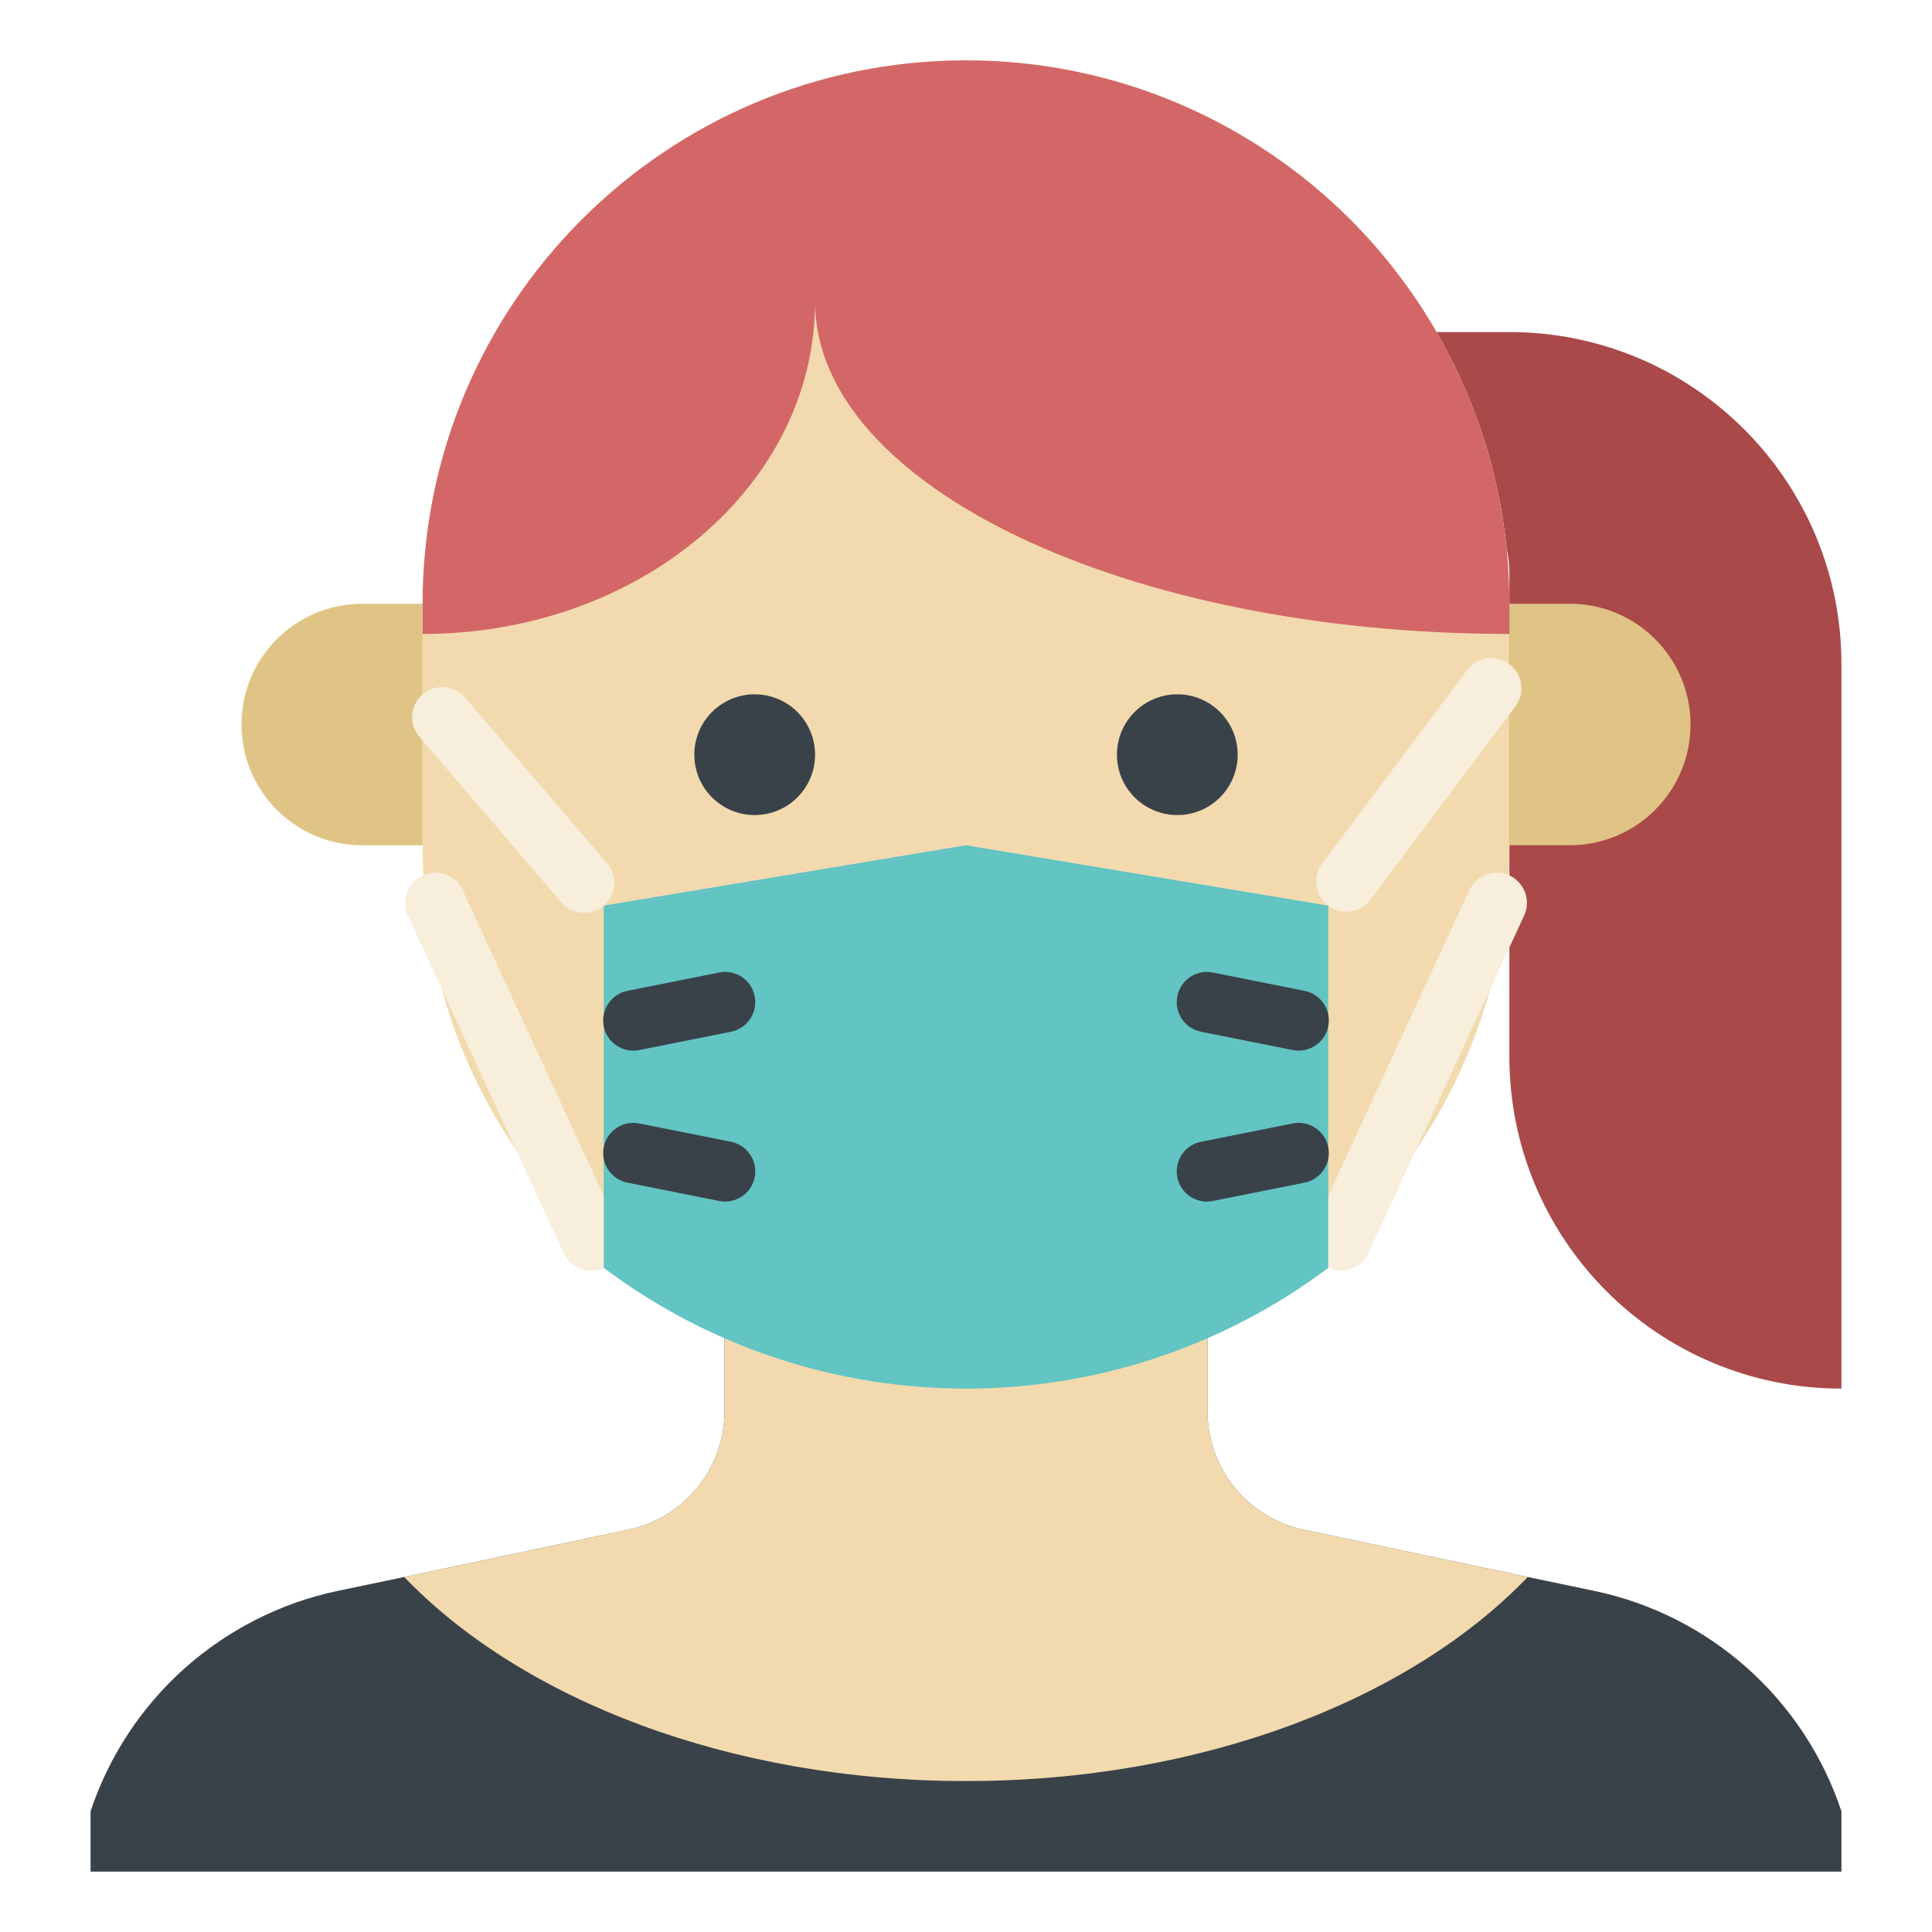
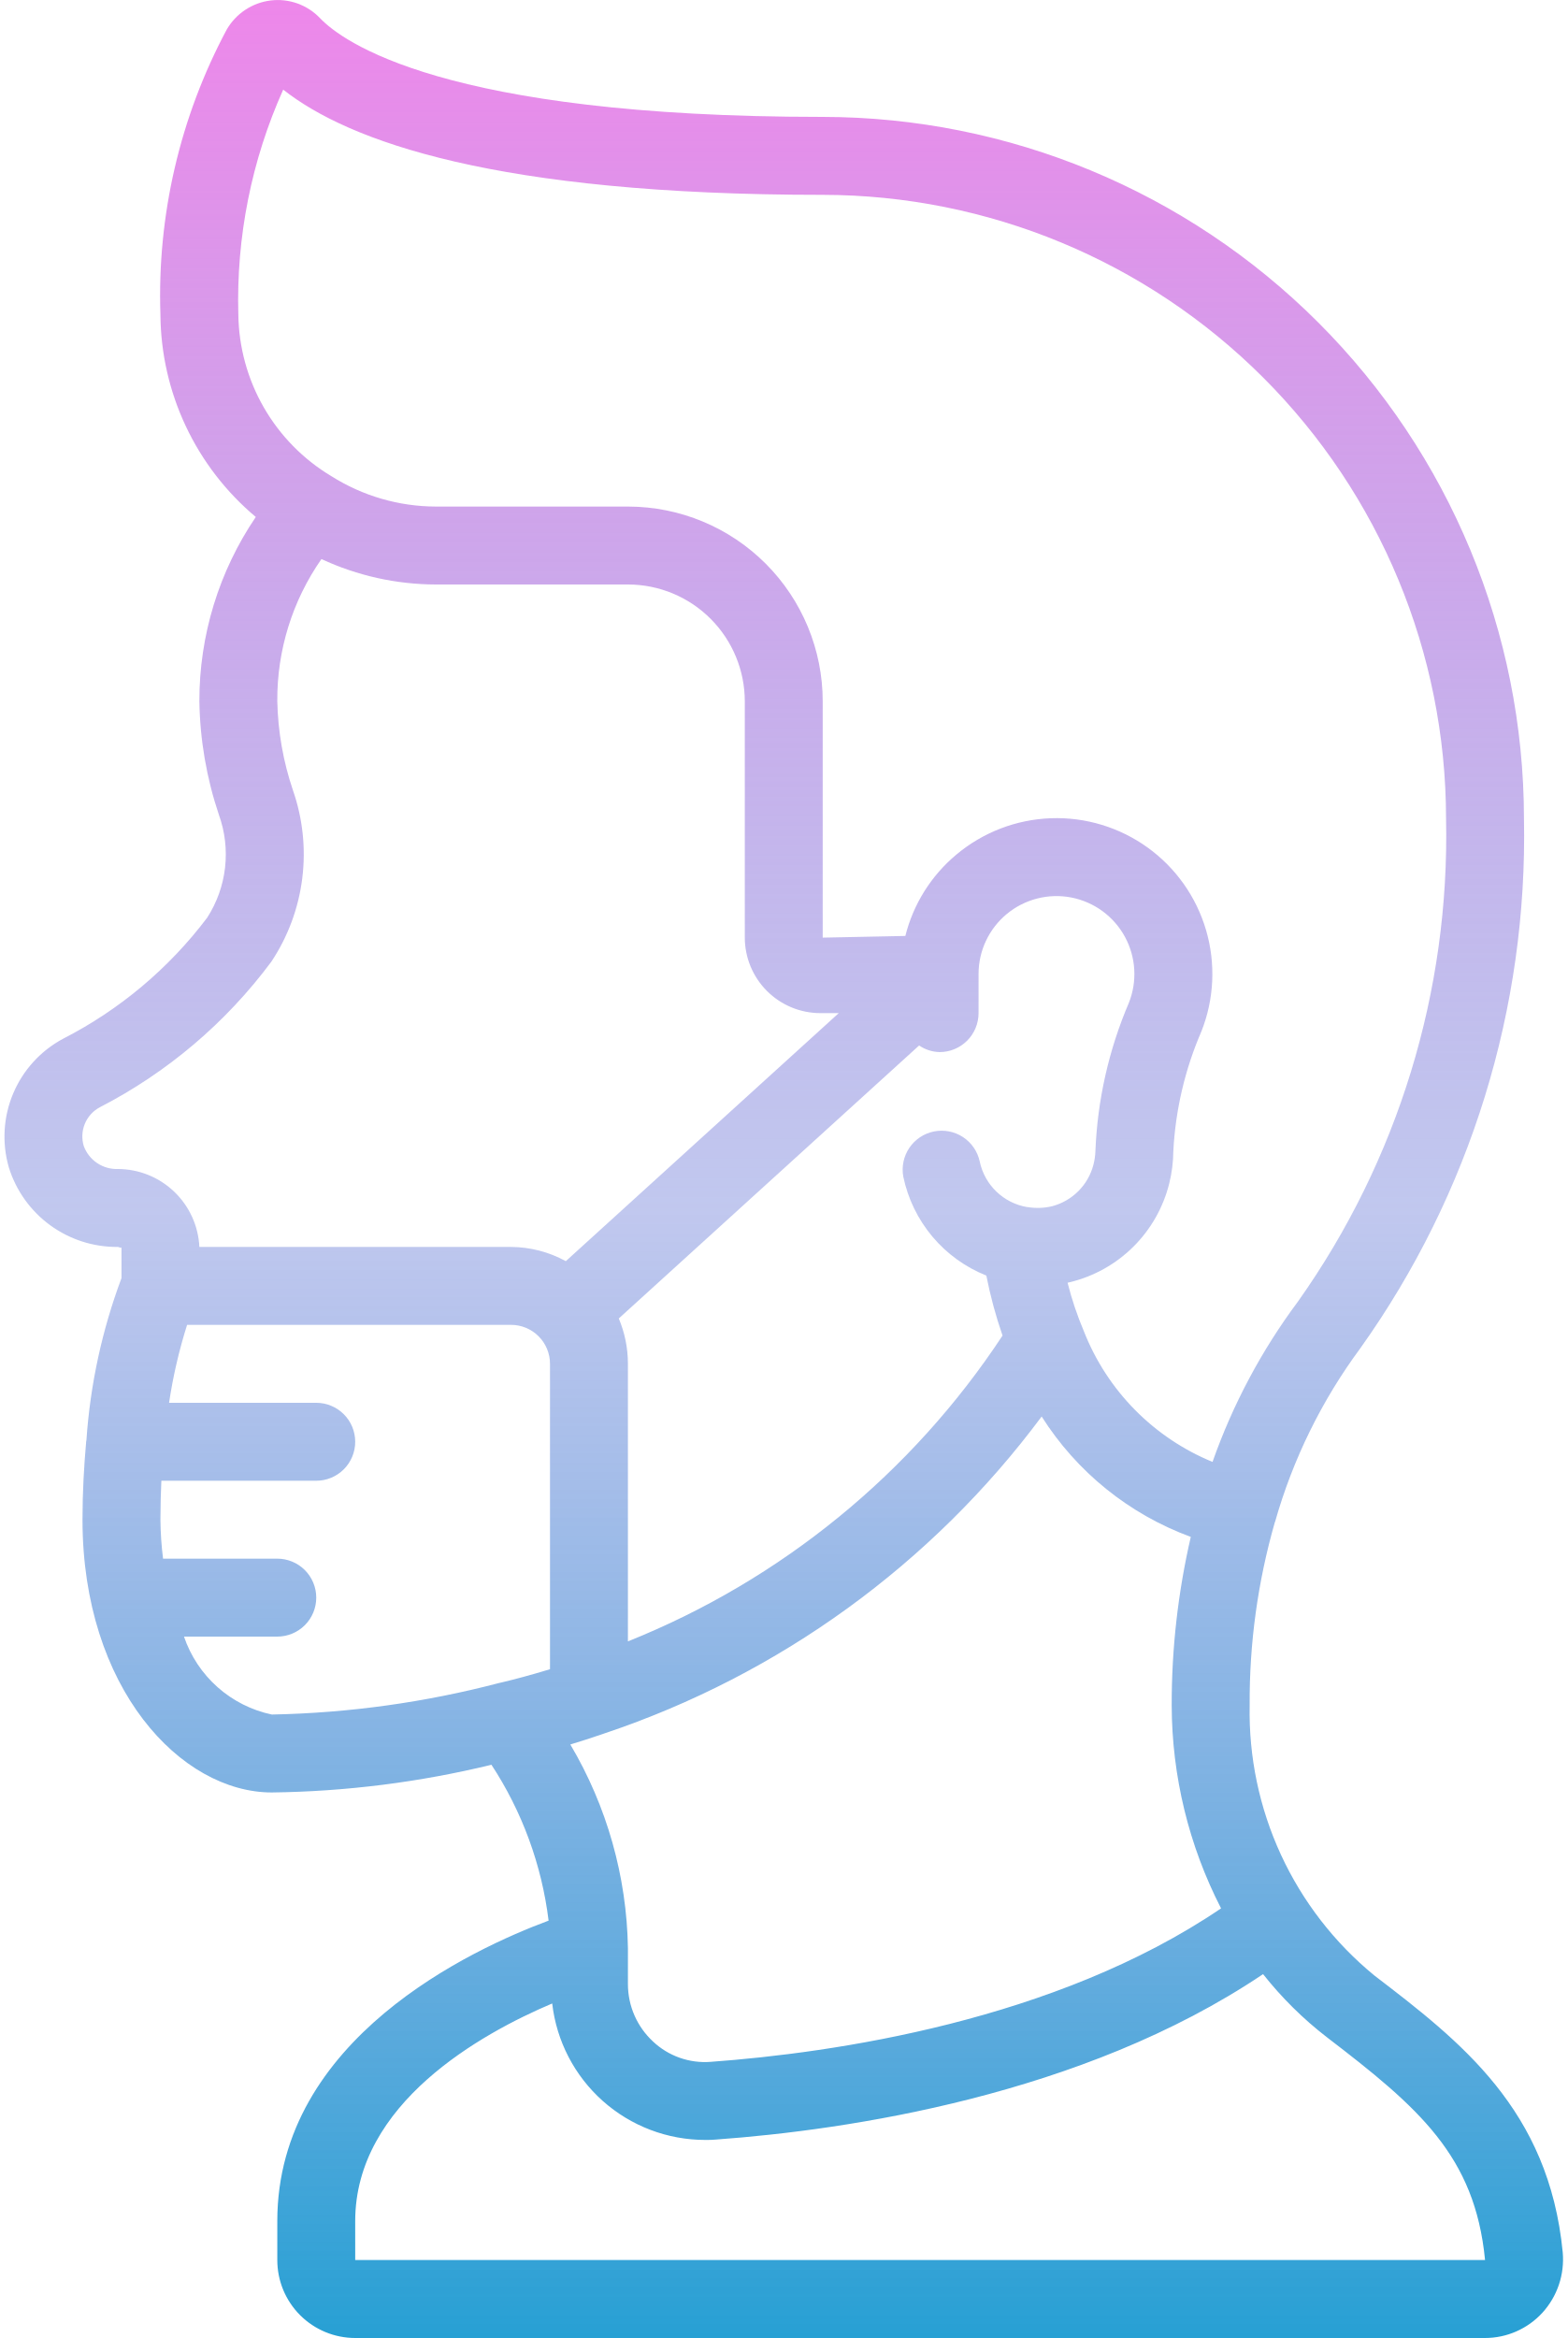
- <svg xmlns="http://www.w3.org/2000/svg" enable-background="new 0 0 64 64" viewBox="0 0 64 64">
-   <path d="m32 62h-29v-2c.62-1.86 1.71-3.48 3.12-4.74 1.42-1.26 3.16-2.16 5.07-2.56l2.2-.46 7.43-1.57c1.85-.39 3.18-2.02 3.18-3.92v-2.64h16v2.64c0 1.9 1.33 3.53 3.18 3.92l7.43 1.57 2.2.46c3.83.8 6.95 3.58 8.19 7.3v2z" fill="#3a4249" />
-   <path d="m43.18 50.67 7.43 1.57c-3.9 4.06-10.78 6.76-18.61 6.76s-14.71-2.7-18.61-6.76l7.43-1.57c1.85-.39 3.18-2.02 3.18-3.92v-2.64h16v2.64c0 1.9 1.33 3.53 3.18 3.92z" fill="#f2daae" />
-   <path d="m50 11h-2.428c1.243 2.146 2.07 4.563 2.334 7.153.059.273.094.556.094.847v1 8 7c0 6.075 4.925 11 11 11v-24c0-6.075-4.925-11-11-11z" fill="#aa494a" />
-   <path d="m50 21v7c0 9.94-8.06 18-18 18s-18-8.06-18-18v-7-1c0-9.94 8.06-18 18-18 4.97 0 9.47 2.02 12.73 5.27 3.25 3.26 5.27 7.76 5.27 12.73z" fill="#f2daae" />
-   <path d="m44.001 42c-.502-.231-.721-.826-.49-1.327l5.162-11.184c.232-.502.826-.72 1.327-.489h.001c.501.231.72.826.489 1.327l-5.162 11.184c-.233.502-.827.72-1.327.489z" fill="#f7eedc" />
-   <path d="m18.673 41.511-5.162-11.184c-.232-.502-.012-1.096.489-1.327h.001c.501-.232 1.095-.013 1.326.489l5.162 11.184c.232.501.013 1.095-.489 1.327-.502.231-1.096.012-1.327-.489z" fill="#f7eedc" />
-   <path d="m44 30-12-2-12 2v12c7.111 5.333 16.889 5.333 24 0z" fill="#62c4c3" />
-   <circle cx="25" cy="25" fill="#3a4249" r="2" />
-   <circle cx="39" cy="25" fill="#3a4249" r="2" />
-   <path d="m12 28h2v-8h-2c-2.209 0-4 1.791-4 4s1.791 4 4 4z" fill="#e0c485" />
-   <path d="m52 20h-2v8h2c2.209 0 4-1.791 4-4s-1.791-4-4-4z" fill="#e0c485" />
-   <path d="m50 20v1c-12.71 0-23-4.92-23-11 0 6.08-5.81 11-13 11v-1c0-9.94 8.06-18 18-18 4.97 0 9.47 2.02 12.73 5.27 3.25 3.26 5.27 7.76 5.27 12.73z" fill="#d36767" />
-   <path d="m18.59 29.892-4.698-5.481c-.36-.42-.311-1.051.108-1.411.42-.359 1.051-.311 1.41.109l4.699 5.481c.359.42.311 1.051-.109 1.41-.419.36-1.051.311-1.41-.108z" fill="#f7eedc" />
-   <path d="m44 30c-.442-.332-.531-.958-.2-1.4l4.8-6.4c.332-.442.959-.532 1.4-.2.442.332.531.958.2 1.4l-4.8 6.4c-.332.442-.959.532-1.4.2z" fill="#f7eedc" />
-   <g fill="#3a4249">
-     <path d="m20 34c-.108-.542.243-1.068.784-1.177l3.039-.607c.542-.109 1.069.242 1.177.784s-.243 1.068-.784 1.177l-3.039.607c-.542.109-1.069-.242-1.177-.784z" />
-     <path d="m23.823 39.784-3.039-.607c-.542-.109-.893-.636-.784-1.177.108-.542.635-.893 1.177-.784l3.039.607c.541.108.892.635.784 1.177-.109.541-.635.892-1.177.784z" />
-     <path d="m42.823 34.784-3.039-.607c-.542-.109-.893-.636-.784-1.177.108-.542.635-.893 1.177-.784l3.039.607c.541.108.892.635.784 1.177-.109.541-.635.892-1.177.784z" />
-     <path d="m39 39c-.108-.542.243-1.068.784-1.177l3.039-.607c.542-.109 1.069.242 1.177.784s-.243 1.068-.784 1.177l-3.039.607c-.542.109-1.069-.242-1.177-.784z" />
-   </g>
+ <svg xmlns="http://www.w3.org/2000/svg" width="114" height="170" viewBox="0 0 114 170" fill="none">
+   <path d="M20.167 161.5V164.333C20.167 165.836 20.764 167.278 21.826 168.34C22.889 169.403 24.331 170 25.833 170H108C108.784 170 109.56 169.837 110.278 169.521C110.996 169.205 111.64 168.744 112.171 168.167C112.708 167.578 113.118 166.884 113.373 166.128C113.628 165.373 113.723 164.572 113.653 163.778C112.647 153.368 106.192 148.421 99.951 143.639C97.051 141.263 94.728 138.26 93.157 134.857C91.587 131.453 90.81 127.737 90.884 123.99C90.857 119.492 91.474 115.013 92.714 110.69L92.734 110.647C94.024 106.104 96.124 101.83 98.933 98.033C106.938 86.802 111.111 73.29 110.833 59.5C110.818 45.979 105.44 33.015 95.879 23.454C86.318 13.893 73.355 8.515 59.833 8.5C32.234 8.5 24.87 3.003 23.264 1.309C22.806 0.833 22.245 0.47 21.623 0.249C21.002 0.027 20.337 -0.046 19.682 0.034C19.021 0.116 18.387 0.35 17.832 0.719C17.277 1.088 16.815 1.581 16.483 2.159C13.085 8.523 11.423 15.671 11.667 22.882C11.688 25.69 12.32 28.459 13.517 30.999C14.715 33.538 16.45 35.787 18.603 37.59C15.919 41.546 14.49 46.219 14.5 51C14.545 53.802 15.023 56.58 15.917 59.236C16.361 60.466 16.515 61.782 16.368 63.082C16.22 64.381 15.775 65.629 15.067 66.728C12.282 70.416 8.698 73.426 4.583 75.531C2.955 76.403 1.676 77.807 0.959 79.509C0.241 81.21 0.13 83.107 0.642 84.881C1.165 86.571 2.22 88.047 3.65 89.089C5.079 90.132 6.807 90.685 8.576 90.667C8.655 90.667 8.831 90.808 8.836 90.667V92.933C7.42 96.716 6.561 100.685 6.286 104.714C6.286 104.76 6.261 104.799 6.261 104.848C6.261 104.896 6.261 104.879 6.261 104.896C6.113 106.601 6 108.432 6 110.5C6 122.748 13.146 130.333 19.77 130.333C25.153 130.266 30.511 129.59 35.742 128.319C37.977 131.728 39.399 135.606 39.898 139.652C34.35 141.715 20.167 148.248 20.167 161.5ZM45.667 141.647C45.58 136.433 44.137 131.332 41.479 126.845C42.227 126.619 43.02 126.361 43.85 126.078L43.981 126.032C56.675 121.775 67.763 113.738 75.757 102.997C78.309 107.03 82.122 110.106 86.603 111.75C85.673 115.767 85.207 119.877 85.214 124.001C85.227 129.135 86.457 134.193 88.804 138.76C76.737 146.951 60.559 149.274 51.688 149.92C50.924 149.98 50.156 149.879 49.433 149.624C48.71 149.37 48.049 148.967 47.491 148.441C46.917 147.909 46.458 147.265 46.144 146.548C45.83 145.83 45.668 145.056 45.667 144.273V141.647ZM45.004 95.866L66.846 76.018C67.284 76.32 67.801 76.487 68.333 76.5C69.085 76.5 69.805 76.201 70.337 75.67C70.868 75.139 71.167 74.418 71.167 73.667V70.833C71.165 69.998 71.348 69.172 71.703 68.416C72.058 67.66 72.576 66.991 73.219 66.459C73.862 65.926 74.616 65.542 75.425 65.334C76.234 65.126 77.079 65.1 77.9 65.257C78.72 65.415 79.496 65.751 80.171 66.243C80.846 66.736 81.404 67.371 81.805 68.104C82.206 68.837 82.44 69.649 82.49 70.483C82.54 71.317 82.405 72.151 82.095 72.927C80.64 76.331 79.817 79.972 79.667 83.671C79.657 84.022 79.606 84.371 79.516 84.711C79.327 85.428 78.951 86.083 78.427 86.608C77.903 87.133 77.25 87.511 76.533 87.703C75.943 87.846 75.33 87.868 74.731 87.768H74.691C73.852 87.624 73.075 87.231 72.462 86.64C71.848 86.049 71.427 85.287 71.252 84.453C71.095 83.725 70.659 83.088 70.037 82.68C69.414 82.271 68.656 82.124 67.926 82.27C67.196 82.416 66.553 82.843 66.135 83.46C65.718 84.076 65.56 84.832 65.695 85.564C66.03 87.167 66.757 88.662 67.811 89.916C68.864 91.17 70.212 92.143 71.733 92.749C72.024 94.229 72.418 95.687 72.912 97.112C66.311 107.13 56.804 114.889 45.667 119.348V99.167C45.667 98.033 45.441 96.911 45.001 95.866H45.004ZM20.597 6.517C25.355 10.271 36.033 14.167 59.833 14.167C71.852 14.18 83.375 18.961 91.874 27.459C100.373 35.958 105.153 47.481 105.167 59.5C105.442 72.063 101.667 84.381 94.4 94.633C91.751 98.185 89.655 102.118 88.184 106.298C86.066 105.429 84.147 104.141 82.54 102.512C80.933 100.882 79.672 98.944 78.834 96.815C78.346 95.665 77.947 94.479 77.641 93.268L77.819 93.228C79.561 92.805 81.155 91.914 82.426 90.65C83.698 89.387 84.599 87.799 85.033 86.06C85.226 85.286 85.327 84.492 85.333 83.694C85.49 80.697 86.181 77.752 87.373 74.998C88.303 72.654 88.424 70.066 87.717 67.645C87.01 65.223 85.516 63.107 83.471 61.631C81.425 60.155 78.946 59.403 76.426 59.495C73.905 59.587 71.487 60.517 69.555 62.138C67.722 63.667 66.423 65.739 65.843 68.054L59.833 68.176V51C59.833 47.248 58.345 43.65 55.695 40.994C53.045 38.338 49.45 36.842 45.698 36.833H31.698C29.006 36.826 26.37 36.059 24.094 34.62C22.057 33.4 20.366 31.678 19.183 29.62C18 27.561 17.363 25.234 17.333 22.859C17.177 17.235 18.292 11.649 20.597 6.517V6.517ZM8.578 85C8.043 85.019 7.515 84.87 7.07 84.572C6.624 84.275 6.284 83.844 6.096 83.343C5.93 82.808 5.956 82.233 6.169 81.715C6.382 81.198 6.769 80.771 7.264 80.509C12.171 77.98 16.435 74.362 19.73 69.932C20.937 68.117 21.707 66.046 21.98 63.884C22.253 61.721 22.023 59.524 21.306 57.466C20.599 55.381 20.215 53.201 20.167 51C20.138 47.301 21.26 43.684 23.377 40.65C25.984 41.862 28.823 42.493 31.698 42.5H45.698C47.947 42.508 50.101 43.407 51.688 45.001C53.275 46.594 54.167 48.751 54.167 51V68.173C54.169 69.63 54.749 71.026 55.779 72.056C56.81 73.086 58.206 73.665 59.663 73.667H60.998L41.15 91.701C39.929 91.031 38.56 90.675 37.167 90.667H14.5C14.427 89.143 13.773 87.706 12.671 86.651C11.569 85.597 10.104 85.005 8.578 85V85ZM13.395 119H20.167C20.918 119 21.639 118.701 22.17 118.17C22.701 117.639 23 116.918 23 116.167C23 115.415 22.701 114.695 22.17 114.163C21.639 113.632 20.918 113.333 20.167 113.333H11.859C11.74 112.393 11.676 111.447 11.667 110.5C11.667 109.505 11.695 108.568 11.735 107.667H23C23.752 107.667 24.472 107.368 25.003 106.837C25.535 106.305 25.833 105.585 25.833 104.833C25.833 104.082 25.535 103.361 25.003 102.83C24.472 102.299 23.752 102 23 102H12.296C12.582 100.079 13.021 98.184 13.607 96.333H37.167C37.918 96.333 38.639 96.632 39.17 97.163C39.702 97.695 40 98.415 40 99.167V121.372C38.612 121.794 37.371 122.125 36.353 122.363H36.339C30.927 123.784 25.365 124.557 19.77 124.667C18.305 124.358 16.946 123.673 15.825 122.679C14.705 121.685 13.863 120.418 13.381 119H13.395ZM40.161 145.681C40.475 148.413 41.784 150.934 43.837 152.763C45.89 154.591 48.544 155.601 51.294 155.598C51.577 155.598 51.846 155.598 52.118 155.567C61.525 154.881 78.706 152.396 91.859 143.542C93.214 145.257 94.775 146.8 96.505 148.135C103.166 153.235 107.272 156.746 108.003 164.33H25.833V161.5C25.833 152.955 34.977 147.874 40.147 145.681H40.161Z" fill="url(#paint0_linear)" />
+   <defs>
+     <linearGradient id="paint0_linear" x1="57" y1="0.003" x2="57" y2="170" gradientUnits="userSpaceOnUse">
+       <stop stop-color="#EE87EA" />
+       <stop offset="0.516" stop-color="#8794DF" stop-opacity="0.516" />
+       <stop offset="1" stop-color="#27A0D4" />
+     </linearGradient>
+   </defs>
</svg>
